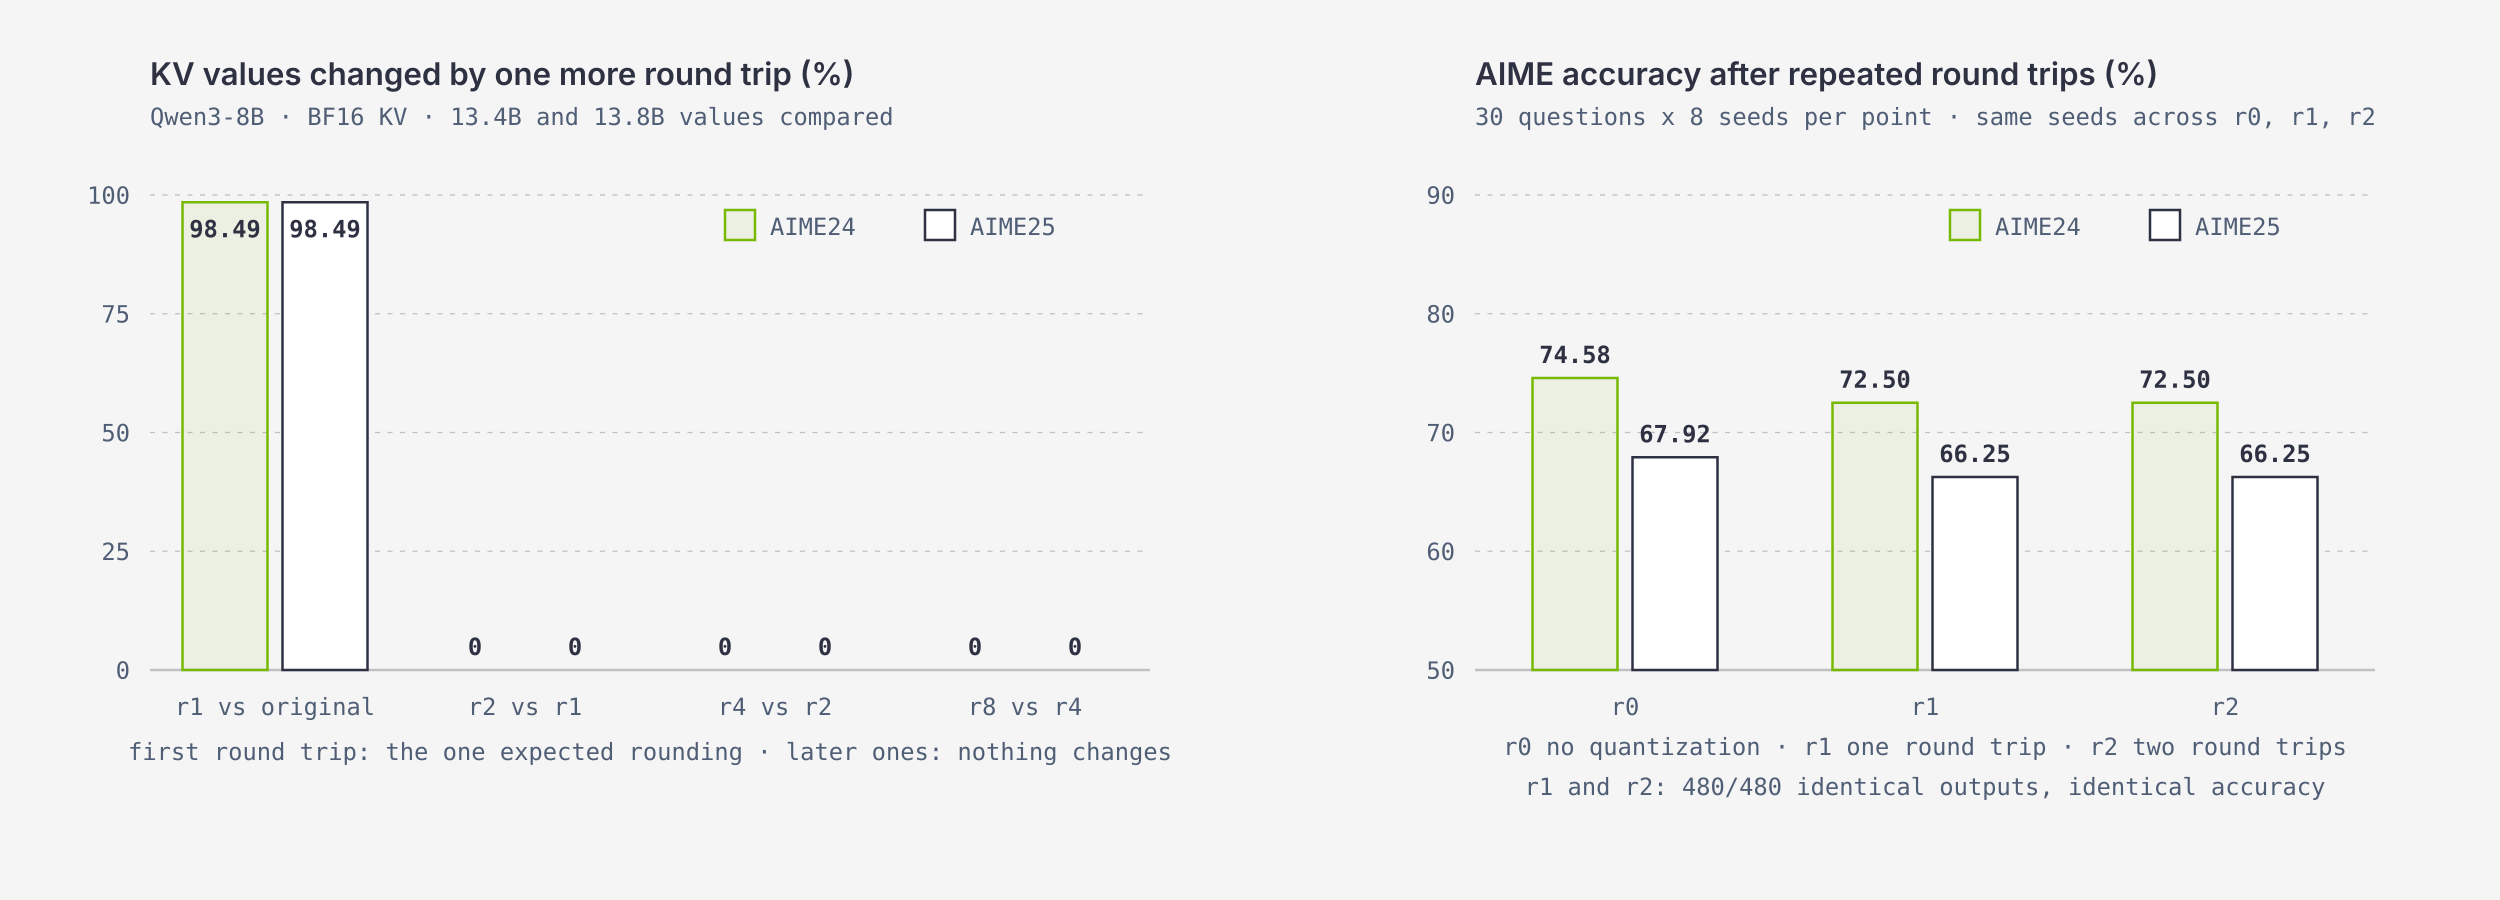
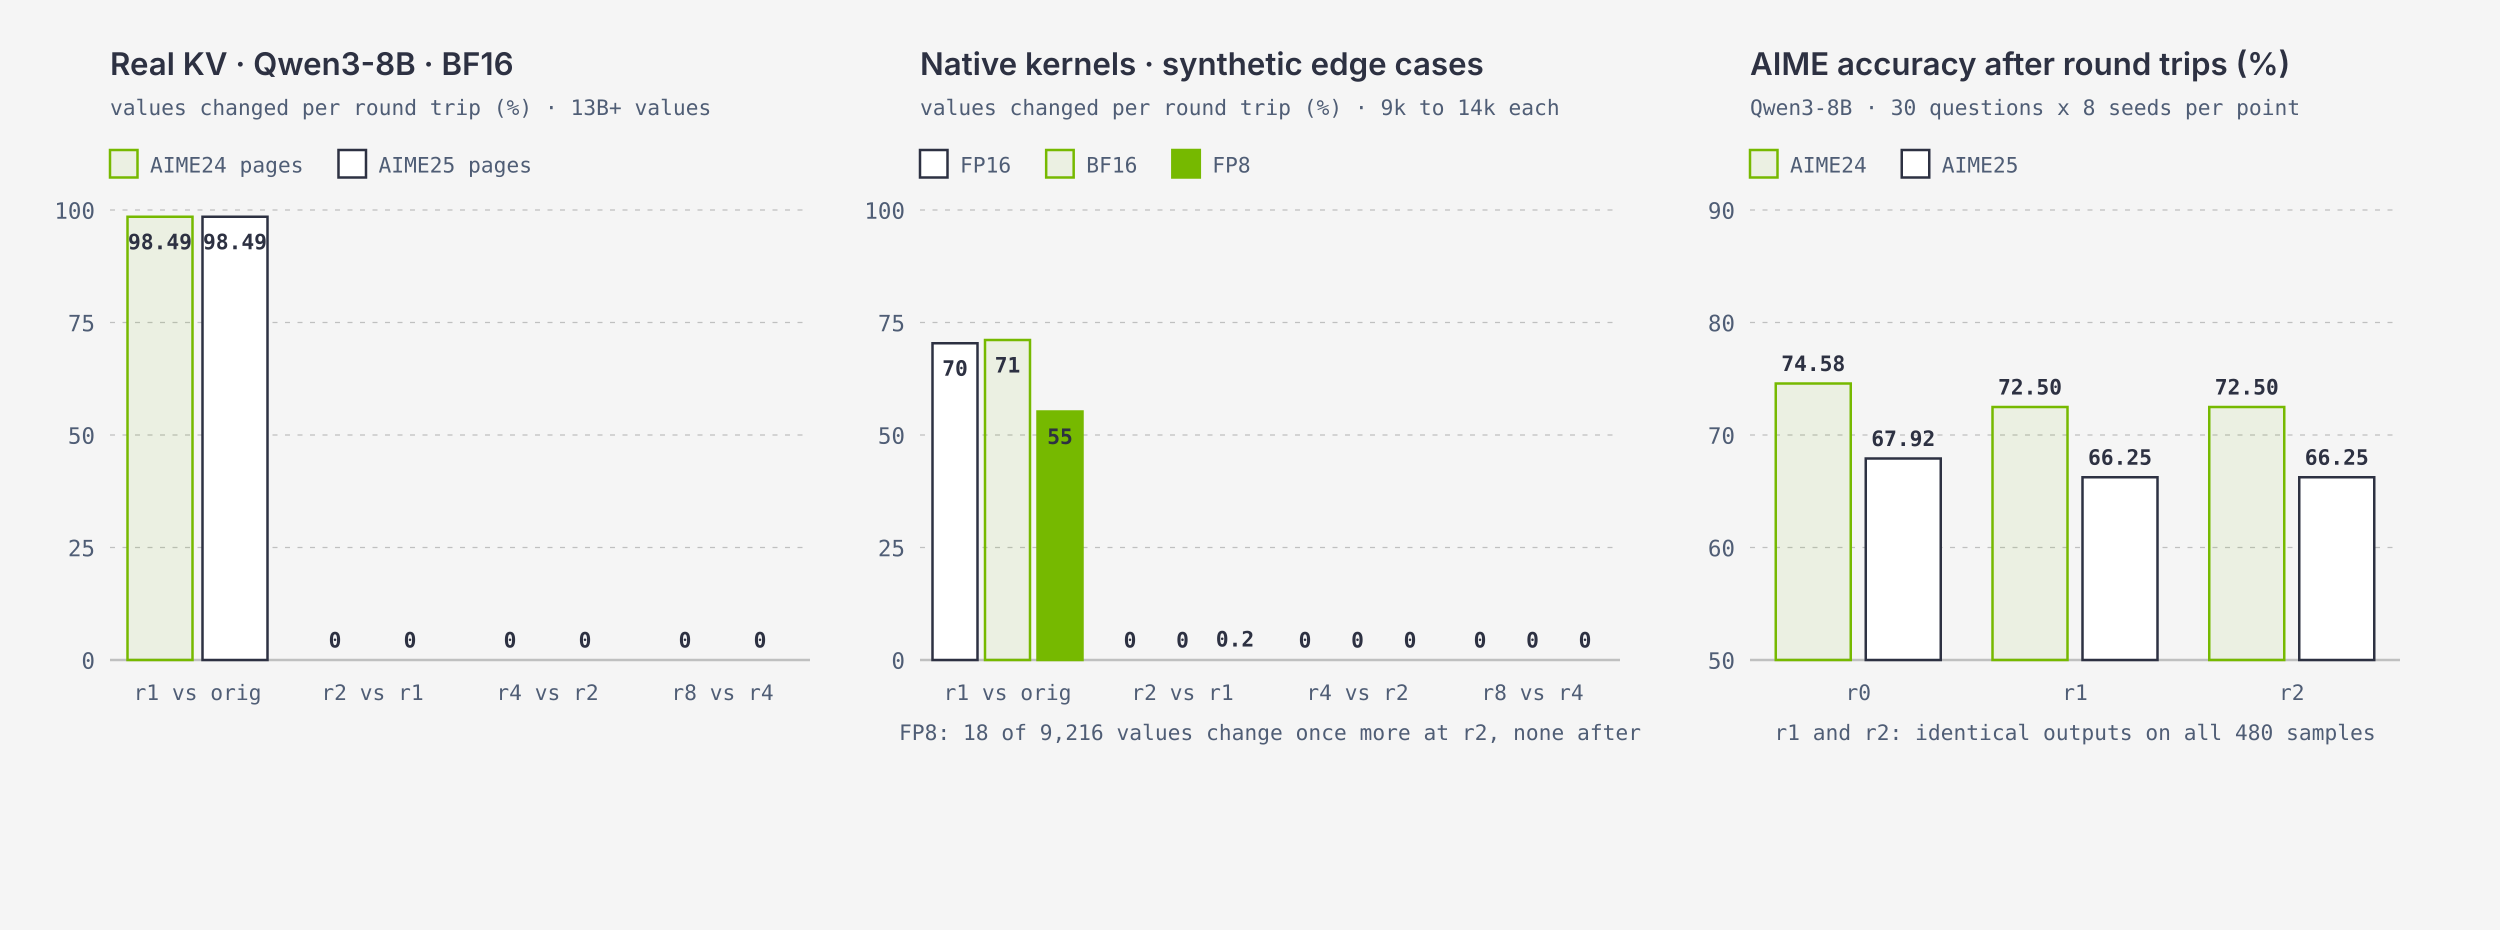
- <svg xmlns="http://www.w3.org/2000/svg" viewBox="0 0 1000 360" width="1000" height="360">
+ <svg xmlns="http://www.w3.org/2000/svg" viewBox="0 0 1000 372" width="1000" height="372">
  <defs>
    <marker id="ah" markerWidth="8" markerHeight="8" refX="7" refY="4" orient="auto" markerUnits="userSpaceOnUse">
      <path d="M0,0.5 L7,4 L0,7.5" fill="none" stroke="#4f5d75" stroke-width="1" />
    </marker>
  </defs>
-   <rect width="1000" height="360" fill="#f5f5f5" />
-   <text x="60.0" y="34.0" font-family="'Geist','Inter',system-ui,-apple-system,'Segoe UI',sans-serif" font-size="12.5" font-weight="600" fill="#2d3142" text-anchor="start">KV values changed by one more round trip (%)</text>
-   <text x="60.0" y="50.0" font-family="'Geist Mono','SFMono-Regular',Menlo,Consolas,monospace" font-size="9.5" font-weight="500" fill="#4f5d75" text-anchor="start">Qwen3-8B · BF16 KV · 13.4B and 13.8B values compared</text>
-   <line x1="60" y1="268.0" x2="460" y2="268.0" stroke="#bfc0c0" stroke-width="1" />
-   <text x="52.0" y="271.5" font-family="'Geist Mono','SFMono-Regular',Menlo,Consolas,monospace" font-size="9.5" font-weight="500" fill="#4f5d75" text-anchor="end">0</text>
-   <line x1="60" y1="220.5" x2="460" y2="220.5" stroke="#bfc0c0" stroke-width="0.5" stroke-dasharray="2,3" />
-   <text x="52.0" y="224.0" font-family="'Geist Mono','SFMono-Regular',Menlo,Consolas,monospace" font-size="9.5" font-weight="500" fill="#4f5d75" text-anchor="end">25</text>
-   <line x1="60" y1="173.0" x2="460" y2="173.0" stroke="#bfc0c0" stroke-width="0.5" stroke-dasharray="2,3" />
-   <text x="52.0" y="176.5" font-family="'Geist Mono','SFMono-Regular',Menlo,Consolas,monospace" font-size="9.5" font-weight="500" fill="#4f5d75" text-anchor="end">50</text>
-   <line x1="60" y1="125.5" x2="460" y2="125.5" stroke="#bfc0c0" stroke-width="0.5" stroke-dasharray="2,3" />
-   <text x="52.0" y="129.0" font-family="'Geist Mono','SFMono-Regular',Menlo,Consolas,monospace" font-size="9.5" font-weight="500" fill="#4f5d75" text-anchor="end">75</text>
-   <line x1="60" y1="78.0" x2="460" y2="78.0" stroke="#bfc0c0" stroke-width="0.5" stroke-dasharray="2,3" />
-   <text x="52.0" y="81.5" font-family="'Geist Mono','SFMono-Regular',Menlo,Consolas,monospace" font-size="9.5" font-weight="500" fill="#4f5d75" text-anchor="end">100</text>
-   <rect x="73.0" y="80.9" width="34" height="187.1" fill="rgba(118,185,0,0.08)" stroke="#76B900" stroke-width="1" />
-   <text x="90.0" y="94.9" font-family="'Geist Mono','SFMono-Regular',Menlo,Consolas,monospace" font-size="9.5" font-weight="600" fill="#2d3142" text-anchor="middle">98.49</text>
-   <rect x="113.0" y="80.9" width="34" height="187.1" fill="#ffffff" stroke="#2d3142" stroke-width="1" />
-   <text x="130.0" y="94.9" font-family="'Geist Mono','SFMono-Regular',Menlo,Consolas,monospace" font-size="9.5" font-weight="600" fill="#2d3142" text-anchor="middle">98.49</text>
-   <text x="110.0" y="286.0" font-family="'Geist Mono','SFMono-Regular',Menlo,Consolas,monospace" font-size="9.5" font-weight="500" fill="#4f5d75" text-anchor="middle">r1 vs original</text>
-   <text x="190.0" y="262.0" font-family="'Geist Mono','SFMono-Regular',Menlo,Consolas,monospace" font-size="9.5" font-weight="600" fill="#2d3142" text-anchor="middle">0</text>
-   <text x="230.0" y="262.0" font-family="'Geist Mono','SFMono-Regular',Menlo,Consolas,monospace" font-size="9.5" font-weight="600" fill="#2d3142" text-anchor="middle">0</text>
-   <text x="210.0" y="286.0" font-family="'Geist Mono','SFMono-Regular',Menlo,Consolas,monospace" font-size="9.5" font-weight="500" fill="#4f5d75" text-anchor="middle">r2 vs r1</text>
-   <text x="290.0" y="262.0" font-family="'Geist Mono','SFMono-Regular',Menlo,Consolas,monospace" font-size="9.5" font-weight="600" fill="#2d3142" text-anchor="middle">0</text>
-   <text x="330.0" y="262.0" font-family="'Geist Mono','SFMono-Regular',Menlo,Consolas,monospace" font-size="9.5" font-weight="600" fill="#2d3142" text-anchor="middle">0</text>
-   <text x="310.0" y="286.0" font-family="'Geist Mono','SFMono-Regular',Menlo,Consolas,monospace" font-size="9.5" font-weight="500" fill="#4f5d75" text-anchor="middle">r4 vs r2</text>
-   <text x="390.0" y="262.0" font-family="'Geist Mono','SFMono-Regular',Menlo,Consolas,monospace" font-size="9.5" font-weight="600" fill="#2d3142" text-anchor="middle">0</text>
-   <text x="430.0" y="262.0" font-family="'Geist Mono','SFMono-Regular',Menlo,Consolas,monospace" font-size="9.5" font-weight="600" fill="#2d3142" text-anchor="middle">0</text>
-   <text x="410.0" y="286.0" font-family="'Geist Mono','SFMono-Regular',Menlo,Consolas,monospace" font-size="9.5" font-weight="500" fill="#4f5d75" text-anchor="middle">r8 vs r4</text>
-   <rect x="290" y="84" width="12" height="12" fill="rgba(118,185,0,0.08)" stroke="#76B900" />
-   <text x="308.0" y="94.0" font-family="'Geist Mono','SFMono-Regular',Menlo,Consolas,monospace" font-size="9.5" font-weight="500" fill="#4f5d75" text-anchor="start">AIME24</text>
-   <rect x="370" y="84" width="12" height="12" fill="#ffffff" stroke="#2d3142" />
-   <text x="388.0" y="94.0" font-family="'Geist Mono','SFMono-Regular',Menlo,Consolas,monospace" font-size="9.5" font-weight="500" fill="#4f5d75" text-anchor="start">AIME25</text>
-   <text x="260.0" y="304.0" font-family="'Geist Mono','SFMono-Regular',Menlo,Consolas,monospace" font-size="9.5" font-weight="500" fill="#4f5d75" text-anchor="middle">first round trip: the one expected rounding · later ones: nothing changes</text>
-   <text x="590.0" y="34.0" font-family="'Geist','Inter',system-ui,-apple-system,'Segoe UI',sans-serif" font-size="12.5" font-weight="600" fill="#2d3142" text-anchor="start">AIME accuracy after repeated round trips (%)</text>
-   <text x="590.0" y="50.0" font-family="'Geist Mono','SFMono-Regular',Menlo,Consolas,monospace" font-size="9.5" font-weight="500" fill="#4f5d75" text-anchor="start">30 questions x 8 seeds per point · same seeds across r0, r1, r2</text>
-   <line x1="590" y1="268.0" x2="950" y2="268.0" stroke="#bfc0c0" stroke-width="1" />
-   <text x="582.0" y="271.5" font-family="'Geist Mono','SFMono-Regular',Menlo,Consolas,monospace" font-size="9.5" font-weight="500" fill="#4f5d75" text-anchor="end">50</text>
-   <line x1="590" y1="220.5" x2="950" y2="220.5" stroke="#bfc0c0" stroke-width="0.5" stroke-dasharray="2,3" />
-   <text x="582.0" y="224.0" font-family="'Geist Mono','SFMono-Regular',Menlo,Consolas,monospace" font-size="9.5" font-weight="500" fill="#4f5d75" text-anchor="end">60</text>
-   <line x1="590" y1="173.0" x2="950" y2="173.0" stroke="#bfc0c0" stroke-width="0.5" stroke-dasharray="2,3" />
-   <text x="582.0" y="176.5" font-family="'Geist Mono','SFMono-Regular',Menlo,Consolas,monospace" font-size="9.5" font-weight="500" fill="#4f5d75" text-anchor="end">70</text>
-   <line x1="590" y1="125.5" x2="950" y2="125.5" stroke="#bfc0c0" stroke-width="0.5" stroke-dasharray="2,3" />
-   <text x="582.0" y="129.0" font-family="'Geist Mono','SFMono-Regular',Menlo,Consolas,monospace" font-size="9.5" font-weight="500" fill="#4f5d75" text-anchor="end">80</text>
-   <line x1="590" y1="78.0" x2="950" y2="78.0" stroke="#bfc0c0" stroke-width="0.5" stroke-dasharray="2,3" />
-   <text x="582.0" y="81.5" font-family="'Geist Mono','SFMono-Regular',Menlo,Consolas,monospace" font-size="9.5" font-weight="500" fill="#4f5d75" text-anchor="end">90</text>
-   <rect x="613.0" y="151.2" width="34" height="116.8" fill="rgba(118,185,0,0.08)" stroke="#76B900" stroke-width="1" />
-   <text x="630.0" y="145.2" font-family="'Geist Mono','SFMono-Regular',Menlo,Consolas,monospace" font-size="9.5" font-weight="600" fill="#2d3142" text-anchor="middle">74.58</text>
-   <rect x="653.0" y="182.9" width="34" height="85.1" fill="#ffffff" stroke="#2d3142" stroke-width="1" />
-   <text x="670.0" y="176.9" font-family="'Geist Mono','SFMono-Regular',Menlo,Consolas,monospace" font-size="9.5" font-weight="600" fill="#2d3142" text-anchor="middle">67.92</text>
-   <rect x="733.0" y="161.1" width="34" height="106.9" fill="rgba(118,185,0,0.08)" stroke="#76B900" stroke-width="1" />
-   <text x="750.0" y="155.1" font-family="'Geist Mono','SFMono-Regular',Menlo,Consolas,monospace" font-size="9.5" font-weight="600" fill="#2d3142" text-anchor="middle">72.50</text>
-   <rect x="773.0" y="190.8" width="34" height="77.2" fill="#ffffff" stroke="#2d3142" stroke-width="1" />
-   <text x="790.0" y="184.8" font-family="'Geist Mono','SFMono-Regular',Menlo,Consolas,monospace" font-size="9.5" font-weight="600" fill="#2d3142" text-anchor="middle">66.25</text>
-   <rect x="853.0" y="161.1" width="34" height="106.9" fill="rgba(118,185,0,0.08)" stroke="#76B900" stroke-width="1" />
-   <text x="870.0" y="155.1" font-family="'Geist Mono','SFMono-Regular',Menlo,Consolas,monospace" font-size="9.5" font-weight="600" fill="#2d3142" text-anchor="middle">72.50</text>
-   <rect x="893.0" y="190.8" width="34" height="77.2" fill="#ffffff" stroke="#2d3142" stroke-width="1" />
-   <text x="910.0" y="184.8" font-family="'Geist Mono','SFMono-Regular',Menlo,Consolas,monospace" font-size="9.5" font-weight="600" fill="#2d3142" text-anchor="middle">66.25</text>
-   <rect x="780" y="84" width="12" height="12" fill="rgba(118,185,0,0.08)" stroke="#76B900" />
-   <text x="798.0" y="94.0" font-family="'Geist Mono','SFMono-Regular',Menlo,Consolas,monospace" font-size="9.5" font-weight="500" fill="#4f5d75" text-anchor="start">AIME24</text>
-   <rect x="860" y="84" width="12" height="12" fill="#ffffff" stroke="#2d3142" />
-   <text x="878.0" y="94.0" font-family="'Geist Mono','SFMono-Regular',Menlo,Consolas,monospace" font-size="9.5" font-weight="500" fill="#4f5d75" text-anchor="start">AIME25</text>
-   <text x="650.0" y="286.0" font-family="'Geist Mono','SFMono-Regular',Menlo,Consolas,monospace" font-size="9.5" font-weight="500" fill="#4f5d75" text-anchor="middle">r0</text>
-   <text x="770.0" y="286.0" font-family="'Geist Mono','SFMono-Regular',Menlo,Consolas,monospace" font-size="9.5" font-weight="500" fill="#4f5d75" text-anchor="middle">r1</text>
-   <text x="890.0" y="286.0" font-family="'Geist Mono','SFMono-Regular',Menlo,Consolas,monospace" font-size="9.5" font-weight="500" fill="#4f5d75" text-anchor="middle">r2</text>
-   <text x="770.0" y="302.0" font-family="'Geist Mono','SFMono-Regular',Menlo,Consolas,monospace" font-size="9.5" font-weight="500" fill="#4f5d75" text-anchor="middle">r0 no quantization · r1 one round trip · r2 two round trips</text>
-   <text x="770.0" y="318.0" font-family="'Geist Mono','SFMono-Regular',Menlo,Consolas,monospace" font-size="9.5" font-weight="500" fill="#4f5d75" text-anchor="middle">r1 and r2: 480/480 identical outputs, identical accuracy</text>
+   <rect width="1000" height="372" fill="#f5f5f5" />
+   <text x="44.0" y="30.0" font-family="'Geist','Inter',system-ui,-apple-system,'Segoe UI',sans-serif" font-size="12.5" font-weight="600" fill="#2d3142" text-anchor="start">Real KV · Qwen3-8B · BF16</text>
+   <text x="44.0" y="46.0" font-family="'Geist Mono','SFMono-Regular',Menlo,Consolas,monospace" font-size="8.5" font-weight="500" fill="#4f5d75" text-anchor="start">values changed per round trip (%) · 13B+ values</text>
+   <line x1="44" y1="264.0" x2="324" y2="264.0" stroke="#bfc0c0" stroke-width="1" />
+   <text x="38.0" y="267.5" font-family="'Geist Mono','SFMono-Regular',Menlo,Consolas,monospace" font-size="9" font-weight="500" fill="#4f5d75" text-anchor="end">0</text>
+   <line x1="44" y1="219.0" x2="324" y2="219.0" stroke="#bfc0c0" stroke-width="0.5" stroke-dasharray="2,3" />
+   <text x="38.0" y="222.5" font-family="'Geist Mono','SFMono-Regular',Menlo,Consolas,monospace" font-size="9" font-weight="500" fill="#4f5d75" text-anchor="end">25</text>
+   <line x1="44" y1="174.0" x2="324" y2="174.0" stroke="#bfc0c0" stroke-width="0.5" stroke-dasharray="2,3" />
+   <text x="38.0" y="177.5" font-family="'Geist Mono','SFMono-Regular',Menlo,Consolas,monospace" font-size="9" font-weight="500" fill="#4f5d75" text-anchor="end">50</text>
+   <line x1="44" y1="129.0" x2="324" y2="129.0" stroke="#bfc0c0" stroke-width="0.5" stroke-dasharray="2,3" />
+   <text x="38.0" y="132.5" font-family="'Geist Mono','SFMono-Regular',Menlo,Consolas,monospace" font-size="9" font-weight="500" fill="#4f5d75" text-anchor="end">75</text>
+   <line x1="44" y1="84.0" x2="324" y2="84.0" stroke="#bfc0c0" stroke-width="0.5" stroke-dasharray="2,3" />
+   <text x="38.0" y="87.5" font-family="'Geist Mono','SFMono-Regular',Menlo,Consolas,monospace" font-size="9" font-weight="500" fill="#4f5d75" text-anchor="end">100</text>
+   <rect x="51.0" y="86.7" width="26" height="177.3" fill="rgba(118,185,0,0.08)" stroke="#76B900" stroke-width="1" />
+   <text x="64.0" y="99.7" font-family="'Geist Mono','SFMono-Regular',Menlo,Consolas,monospace" font-size="8.5" font-weight="600" fill="#2d3142" text-anchor="middle">98.49</text>
+   <rect x="81.0" y="86.7" width="26" height="177.3" fill="#ffffff" stroke="#2d3142" stroke-width="1" />
+   <text x="94.0" y="99.7" font-family="'Geist Mono','SFMono-Regular',Menlo,Consolas,monospace" font-size="8.5" font-weight="600" fill="#2d3142" text-anchor="middle">98.49</text>
+   <text x="79.0" y="280.0" font-family="'Geist Mono','SFMono-Regular',Menlo,Consolas,monospace" font-size="8.5" font-weight="500" fill="#4f5d75" text-anchor="middle">r1 vs orig</text>
+   <text x="134.0" y="259.0" font-family="'Geist Mono','SFMono-Regular',Menlo,Consolas,monospace" font-size="8.5" font-weight="600" fill="#2d3142" text-anchor="middle">0</text>
+   <text x="164.0" y="259.0" font-family="'Geist Mono','SFMono-Regular',Menlo,Consolas,monospace" font-size="8.5" font-weight="600" fill="#2d3142" text-anchor="middle">0</text>
+   <text x="149.0" y="280.0" font-family="'Geist Mono','SFMono-Regular',Menlo,Consolas,monospace" font-size="8.5" font-weight="500" fill="#4f5d75" text-anchor="middle">r2 vs r1</text>
+   <text x="204.0" y="259.0" font-family="'Geist Mono','SFMono-Regular',Menlo,Consolas,monospace" font-size="8.5" font-weight="600" fill="#2d3142" text-anchor="middle">0</text>
+   <text x="234.0" y="259.0" font-family="'Geist Mono','SFMono-Regular',Menlo,Consolas,monospace" font-size="8.5" font-weight="600" fill="#2d3142" text-anchor="middle">0</text>
+   <text x="219.0" y="280.0" font-family="'Geist Mono','SFMono-Regular',Menlo,Consolas,monospace" font-size="8.5" font-weight="500" fill="#4f5d75" text-anchor="middle">r4 vs r2</text>
+   <text x="274.0" y="259.0" font-family="'Geist Mono','SFMono-Regular',Menlo,Consolas,monospace" font-size="8.5" font-weight="600" fill="#2d3142" text-anchor="middle">0</text>
+   <text x="304.0" y="259.0" font-family="'Geist Mono','SFMono-Regular',Menlo,Consolas,monospace" font-size="8.5" font-weight="600" fill="#2d3142" text-anchor="middle">0</text>
+   <text x="289.0" y="280.0" font-family="'Geist Mono','SFMono-Regular',Menlo,Consolas,monospace" font-size="8.5" font-weight="500" fill="#4f5d75" text-anchor="middle">r8 vs r4</text>
+   <rect x="44" y="60" width="11" height="11" fill="rgba(118,185,0,0.08)" stroke="#76B900" />
+   <text x="60.0" y="69.0" font-family="'Geist Mono','SFMono-Regular',Menlo,Consolas,monospace" font-size="8.5" font-weight="500" fill="#4f5d75" text-anchor="start">AIME24 pages</text>
+   <rect x="135.396" y="60" width="11" height="11" fill="#ffffff" stroke="#2d3142" />
+   <text x="151.4" y="69.0" font-family="'Geist Mono','SFMono-Regular',Menlo,Consolas,monospace" font-size="8.5" font-weight="500" fill="#4f5d75" text-anchor="start">AIME25 pages</text>
+   <text x="368.0" y="30.0" font-family="'Geist','Inter',system-ui,-apple-system,'Segoe UI',sans-serif" font-size="12.5" font-weight="600" fill="#2d3142" text-anchor="start">Native kernels · synthetic edge cases</text>
+   <text x="368.0" y="46.0" font-family="'Geist Mono','SFMono-Regular',Menlo,Consolas,monospace" font-size="8.5" font-weight="500" fill="#4f5d75" text-anchor="start">values changed per round trip (%) · 9k to 14k each</text>
+   <line x1="368" y1="264.0" x2="648" y2="264.0" stroke="#bfc0c0" stroke-width="1" />
+   <text x="362.0" y="267.5" font-family="'Geist Mono','SFMono-Regular',Menlo,Consolas,monospace" font-size="9" font-weight="500" fill="#4f5d75" text-anchor="end">0</text>
+   <line x1="368" y1="219.0" x2="648" y2="219.0" stroke="#bfc0c0" stroke-width="0.5" stroke-dasharray="2,3" />
+   <text x="362.0" y="222.5" font-family="'Geist Mono','SFMono-Regular',Menlo,Consolas,monospace" font-size="9" font-weight="500" fill="#4f5d75" text-anchor="end">25</text>
+   <line x1="368" y1="174.0" x2="648" y2="174.0" stroke="#bfc0c0" stroke-width="0.5" stroke-dasharray="2,3" />
+   <text x="362.0" y="177.5" font-family="'Geist Mono','SFMono-Regular',Menlo,Consolas,monospace" font-size="9" font-weight="500" fill="#4f5d75" text-anchor="end">50</text>
+   <line x1="368" y1="129.0" x2="648" y2="129.0" stroke="#bfc0c0" stroke-width="0.5" stroke-dasharray="2,3" />
+   <text x="362.0" y="132.5" font-family="'Geist Mono','SFMono-Regular',Menlo,Consolas,monospace" font-size="9" font-weight="500" fill="#4f5d75" text-anchor="end">75</text>
+   <line x1="368" y1="84.0" x2="648" y2="84.0" stroke="#bfc0c0" stroke-width="0.5" stroke-dasharray="2,3" />
+   <text x="362.0" y="87.5" font-family="'Geist Mono','SFMono-Regular',Menlo,Consolas,monospace" font-size="9" font-weight="500" fill="#4f5d75" text-anchor="end">100</text>
+   <rect x="373.0" y="137.3" width="18" height="126.7" fill="#ffffff" stroke="#2d3142" stroke-width="1" />
+   <text x="382.0" y="150.3" font-family="'Geist Mono','SFMono-Regular',Menlo,Consolas,monospace" font-size="8.5" font-weight="600" fill="#2d3142" text-anchor="middle">70</text>
+   <rect x="394.0" y="136.0" width="18" height="128.0" fill="rgba(118,185,0,0.08)" stroke="#76B900" stroke-width="1" />
+   <text x="403.0" y="149.0" font-family="'Geist Mono','SFMono-Regular',Menlo,Consolas,monospace" font-size="8.5" font-weight="600" fill="#2d3142" text-anchor="middle">71</text>
+   <rect x="415.0" y="164.6" width="18" height="99.4" fill="#76B900" stroke="#76B900" stroke-width="1" />
+   <text x="424.0" y="177.6" font-family="'Geist Mono','SFMono-Regular',Menlo,Consolas,monospace" font-size="8.5" font-weight="600" fill="#2d3142" text-anchor="middle">55</text>
+   <text x="403.0" y="280.0" font-family="'Geist Mono','SFMono-Regular',Menlo,Consolas,monospace" font-size="8.5" font-weight="500" fill="#4f5d75" text-anchor="middle">r1 vs orig</text>
+   <text x="452.0" y="259.0" font-family="'Geist Mono','SFMono-Regular',Menlo,Consolas,monospace" font-size="8.5" font-weight="600" fill="#2d3142" text-anchor="middle">0</text>
+   <text x="473.0" y="259.0" font-family="'Geist Mono','SFMono-Regular',Menlo,Consolas,monospace" font-size="8.5" font-weight="600" fill="#2d3142" text-anchor="middle">0</text>
+   <text x="494.0" y="258.6" font-family="'Geist Mono','SFMono-Regular',Menlo,Consolas,monospace" font-size="8.5" font-weight="600" fill="#2d3142" text-anchor="middle">0.2</text>
+   <text x="473.0" y="280.0" font-family="'Geist Mono','SFMono-Regular',Menlo,Consolas,monospace" font-size="8.5" font-weight="500" fill="#4f5d75" text-anchor="middle">r2 vs r1</text>
+   <text x="522.0" y="259.0" font-family="'Geist Mono','SFMono-Regular',Menlo,Consolas,monospace" font-size="8.5" font-weight="600" fill="#2d3142" text-anchor="middle">0</text>
+   <text x="543.0" y="259.0" font-family="'Geist Mono','SFMono-Regular',Menlo,Consolas,monospace" font-size="8.5" font-weight="600" fill="#2d3142" text-anchor="middle">0</text>
+   <text x="564.0" y="259.0" font-family="'Geist Mono','SFMono-Regular',Menlo,Consolas,monospace" font-size="8.5" font-weight="600" fill="#2d3142" text-anchor="middle">0</text>
+   <text x="543.0" y="280.0" font-family="'Geist Mono','SFMono-Regular',Menlo,Consolas,monospace" font-size="8.5" font-weight="500" fill="#4f5d75" text-anchor="middle">r4 vs r2</text>
+   <text x="592.0" y="259.0" font-family="'Geist Mono','SFMono-Regular',Menlo,Consolas,monospace" font-size="8.5" font-weight="600" fill="#2d3142" text-anchor="middle">0</text>
+   <text x="613.0" y="259.0" font-family="'Geist Mono','SFMono-Regular',Menlo,Consolas,monospace" font-size="8.5" font-weight="600" fill="#2d3142" text-anchor="middle">0</text>
+   <text x="634.0" y="259.0" font-family="'Geist Mono','SFMono-Regular',Menlo,Consolas,monospace" font-size="8.5" font-weight="600" fill="#2d3142" text-anchor="middle">0</text>
+   <text x="613.0" y="280.0" font-family="'Geist Mono','SFMono-Regular',Menlo,Consolas,monospace" font-size="8.5" font-weight="500" fill="#4f5d75" text-anchor="middle">r8 vs r4</text>
+   <rect x="368" y="60" width="11" height="11" fill="#ffffff" stroke="#2d3142" />
+   <text x="384.0" y="69.0" font-family="'Geist Mono','SFMono-Regular',Menlo,Consolas,monospace" font-size="8.5" font-weight="500" fill="#4f5d75" text-anchor="start">FP16</text>
+   <rect x="418.465" y="60" width="11" height="11" fill="rgba(118,185,0,0.08)" stroke="#76B900" />
+   <text x="434.5" y="69.0" font-family="'Geist Mono','SFMono-Regular',Menlo,Consolas,monospace" font-size="8.5" font-weight="500" fill="#4f5d75" text-anchor="start">BF16</text>
+   <rect x="468.93" y="60" width="11" height="11" fill="#76B900" stroke="#76B900" />
+   <text x="484.9" y="69.0" font-family="'Geist Mono','SFMono-Regular',Menlo,Consolas,monospace" font-size="8.5" font-weight="500" fill="#4f5d75" text-anchor="start">FP8</text>
+   <text x="508.0" y="296.0" font-family="'Geist Mono','SFMono-Regular',Menlo,Consolas,monospace" font-size="8.5" font-weight="500" fill="#4f5d75" text-anchor="middle">FP8: 18 of 9,216 values change once more at r2, none after</text>
+   <text x="700.0" y="30.0" font-family="'Geist','Inter',system-ui,-apple-system,'Segoe UI',sans-serif" font-size="12.5" font-weight="600" fill="#2d3142" text-anchor="start">AIME accuracy after round trips (%)</text>
+   <text x="700.0" y="46.0" font-family="'Geist Mono','SFMono-Regular',Menlo,Consolas,monospace" font-size="8.5" font-weight="500" fill="#4f5d75" text-anchor="start">Qwen3-8B · 30 questions x 8 seeds per point</text>
+   <line x1="700" y1="264.0" x2="960" y2="264.0" stroke="#bfc0c0" stroke-width="1" />
+   <text x="694.0" y="267.5" font-family="'Geist Mono','SFMono-Regular',Menlo,Consolas,monospace" font-size="9" font-weight="500" fill="#4f5d75" text-anchor="end">50</text>
+   <line x1="700" y1="219.0" x2="960" y2="219.0" stroke="#bfc0c0" stroke-width="0.5" stroke-dasharray="2,3" />
+   <text x="694.0" y="222.5" font-family="'Geist Mono','SFMono-Regular',Menlo,Consolas,monospace" font-size="9" font-weight="500" fill="#4f5d75" text-anchor="end">60</text>
+   <line x1="700" y1="174.0" x2="960" y2="174.0" stroke="#bfc0c0" stroke-width="0.5" stroke-dasharray="2,3" />
+   <text x="694.0" y="177.5" font-family="'Geist Mono','SFMono-Regular',Menlo,Consolas,monospace" font-size="9" font-weight="500" fill="#4f5d75" text-anchor="end">70</text>
+   <line x1="700" y1="129.0" x2="960" y2="129.0" stroke="#bfc0c0" stroke-width="0.5" stroke-dasharray="2,3" />
+   <text x="694.0" y="132.5" font-family="'Geist Mono','SFMono-Regular',Menlo,Consolas,monospace" font-size="9" font-weight="500" fill="#4f5d75" text-anchor="end">80</text>
+   <line x1="700" y1="84.0" x2="960" y2="84.0" stroke="#bfc0c0" stroke-width="0.5" stroke-dasharray="2,3" />
+   <text x="694.0" y="87.5" font-family="'Geist Mono','SFMono-Regular',Menlo,Consolas,monospace" font-size="9" font-weight="500" fill="#4f5d75" text-anchor="end">90</text>
+   <rect x="710.3" y="153.4" width="30" height="110.6" fill="rgba(118,185,0,0.08)" stroke="#76B900" stroke-width="1" />
+   <text x="725.3" y="148.4" font-family="'Geist Mono','SFMono-Regular',Menlo,Consolas,monospace" font-size="8.5" font-weight="600" fill="#2d3142" text-anchor="middle">74.58</text>
+   <rect x="746.3" y="183.4" width="30" height="80.6" fill="#ffffff" stroke="#2d3142" stroke-width="1" />
+   <text x="761.3" y="178.4" font-family="'Geist Mono','SFMono-Regular',Menlo,Consolas,monospace" font-size="8.5" font-weight="600" fill="#2d3142" text-anchor="middle">67.92</text>
+   <rect x="797.0" y="162.8" width="30" height="101.2" fill="rgba(118,185,0,0.08)" stroke="#76B900" stroke-width="1" />
+   <text x="812.0" y="157.8" font-family="'Geist Mono','SFMono-Regular',Menlo,Consolas,monospace" font-size="8.5" font-weight="600" fill="#2d3142" text-anchor="middle">72.50</text>
+   <rect x="833.0" y="190.9" width="30" height="73.1" fill="#ffffff" stroke="#2d3142" stroke-width="1" />
+   <text x="848.0" y="185.9" font-family="'Geist Mono','SFMono-Regular',Menlo,Consolas,monospace" font-size="8.5" font-weight="600" fill="#2d3142" text-anchor="middle">66.25</text>
+   <rect x="883.7" y="162.8" width="30" height="101.2" fill="rgba(118,185,0,0.08)" stroke="#76B900" stroke-width="1" />
+   <text x="898.7" y="157.8" font-family="'Geist Mono','SFMono-Regular',Menlo,Consolas,monospace" font-size="8.5" font-weight="600" fill="#2d3142" text-anchor="middle">72.50</text>
+   <rect x="919.7" y="190.9" width="30" height="73.1" fill="#ffffff" stroke="#2d3142" stroke-width="1" />
+   <text x="934.7" y="185.9" font-family="'Geist Mono','SFMono-Regular',Menlo,Consolas,monospace" font-size="8.5" font-weight="600" fill="#2d3142" text-anchor="middle">66.25</text>
+   <rect x="700" y="60" width="11" height="11" fill="rgba(118,185,0,0.08)" stroke="#76B900" />
+   <text x="716.0" y="69.0" font-family="'Geist Mono','SFMono-Regular',Menlo,Consolas,monospace" font-size="8.5" font-weight="500" fill="#4f5d75" text-anchor="start">AIME24</text>
+   <rect x="760.698" y="60" width="11" height="11" fill="#ffffff" stroke="#2d3142" />
+   <text x="776.7" y="69.0" font-family="'Geist Mono','SFMono-Regular',Menlo,Consolas,monospace" font-size="8.5" font-weight="500" fill="#4f5d75" text-anchor="start">AIME25</text>
+   <text x="743.3" y="280.0" font-family="'Geist Mono','SFMono-Regular',Menlo,Consolas,monospace" font-size="8.5" font-weight="500" fill="#4f5d75" text-anchor="middle">r0</text>
+   <text x="830.0" y="280.0" font-family="'Geist Mono','SFMono-Regular',Menlo,Consolas,monospace" font-size="8.5" font-weight="500" fill="#4f5d75" text-anchor="middle">r1</text>
+   <text x="916.7" y="280.0" font-family="'Geist Mono','SFMono-Regular',Menlo,Consolas,monospace" font-size="8.5" font-weight="500" fill="#4f5d75" text-anchor="middle">r2</text>
+   <text x="830.0" y="296.0" font-family="'Geist Mono','SFMono-Regular',Menlo,Consolas,monospace" font-size="8.5" font-weight="500" fill="#4f5d75" text-anchor="middle">r1 and r2: identical outputs on all 480 samples</text>
</svg>
